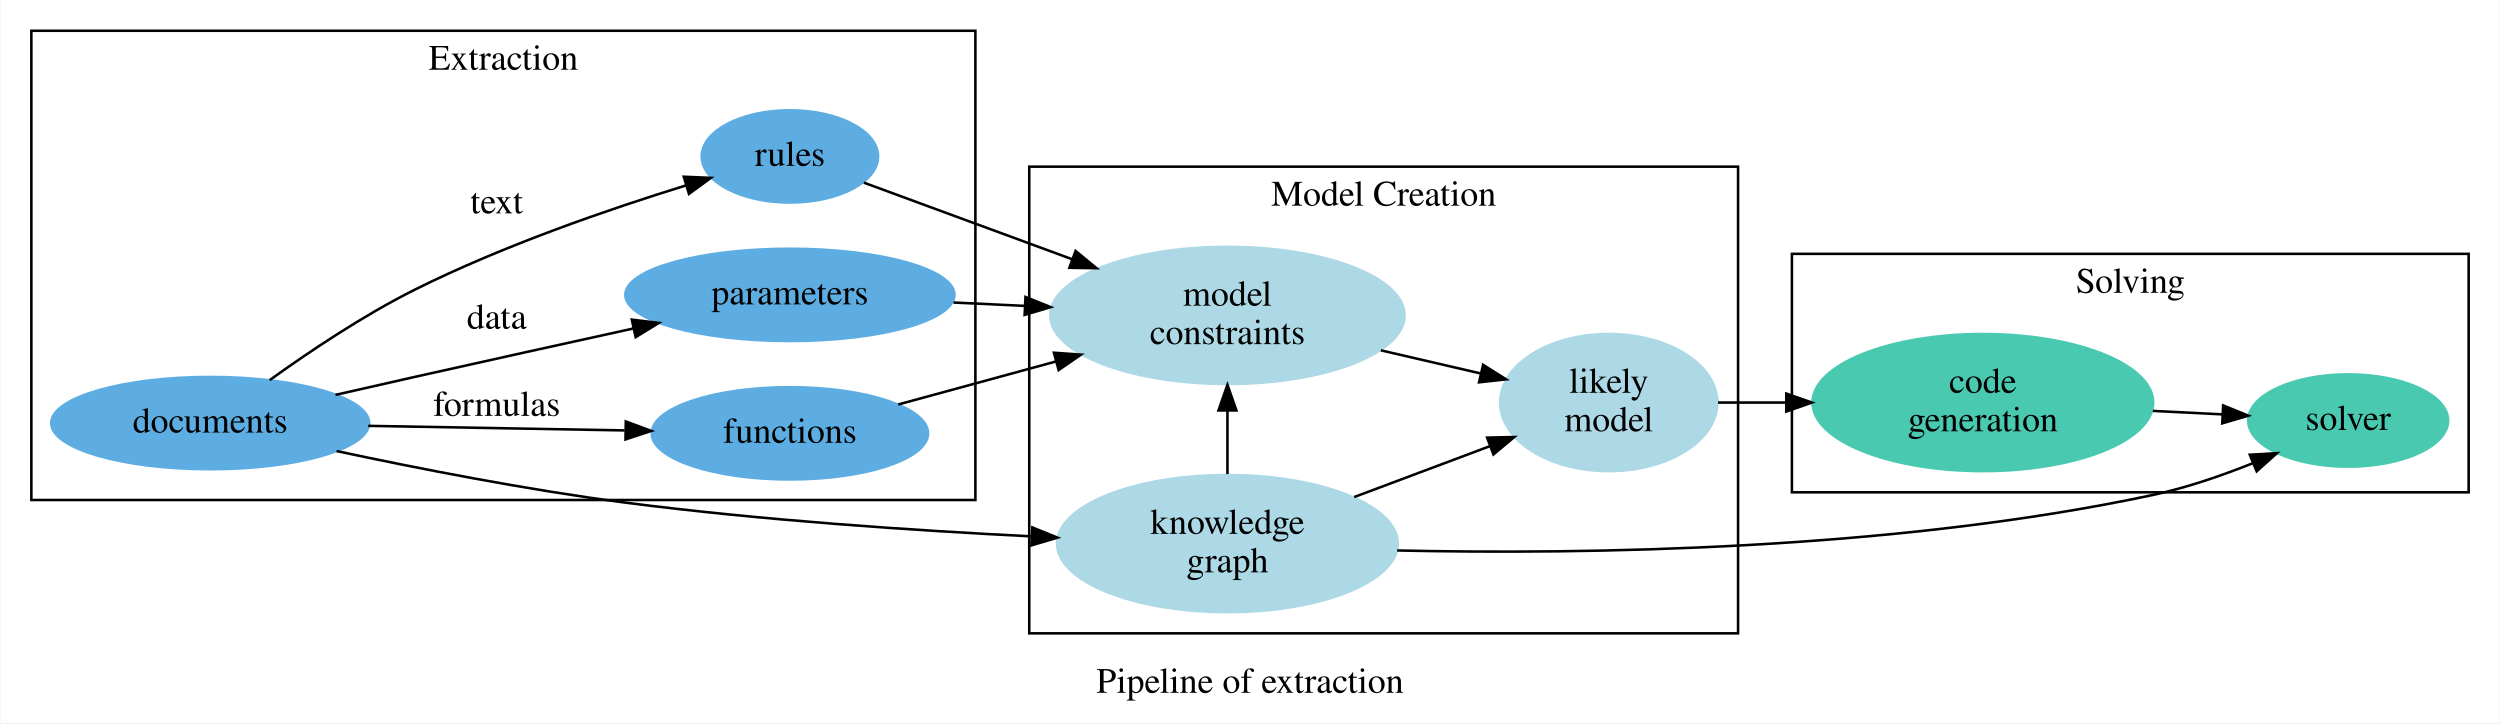
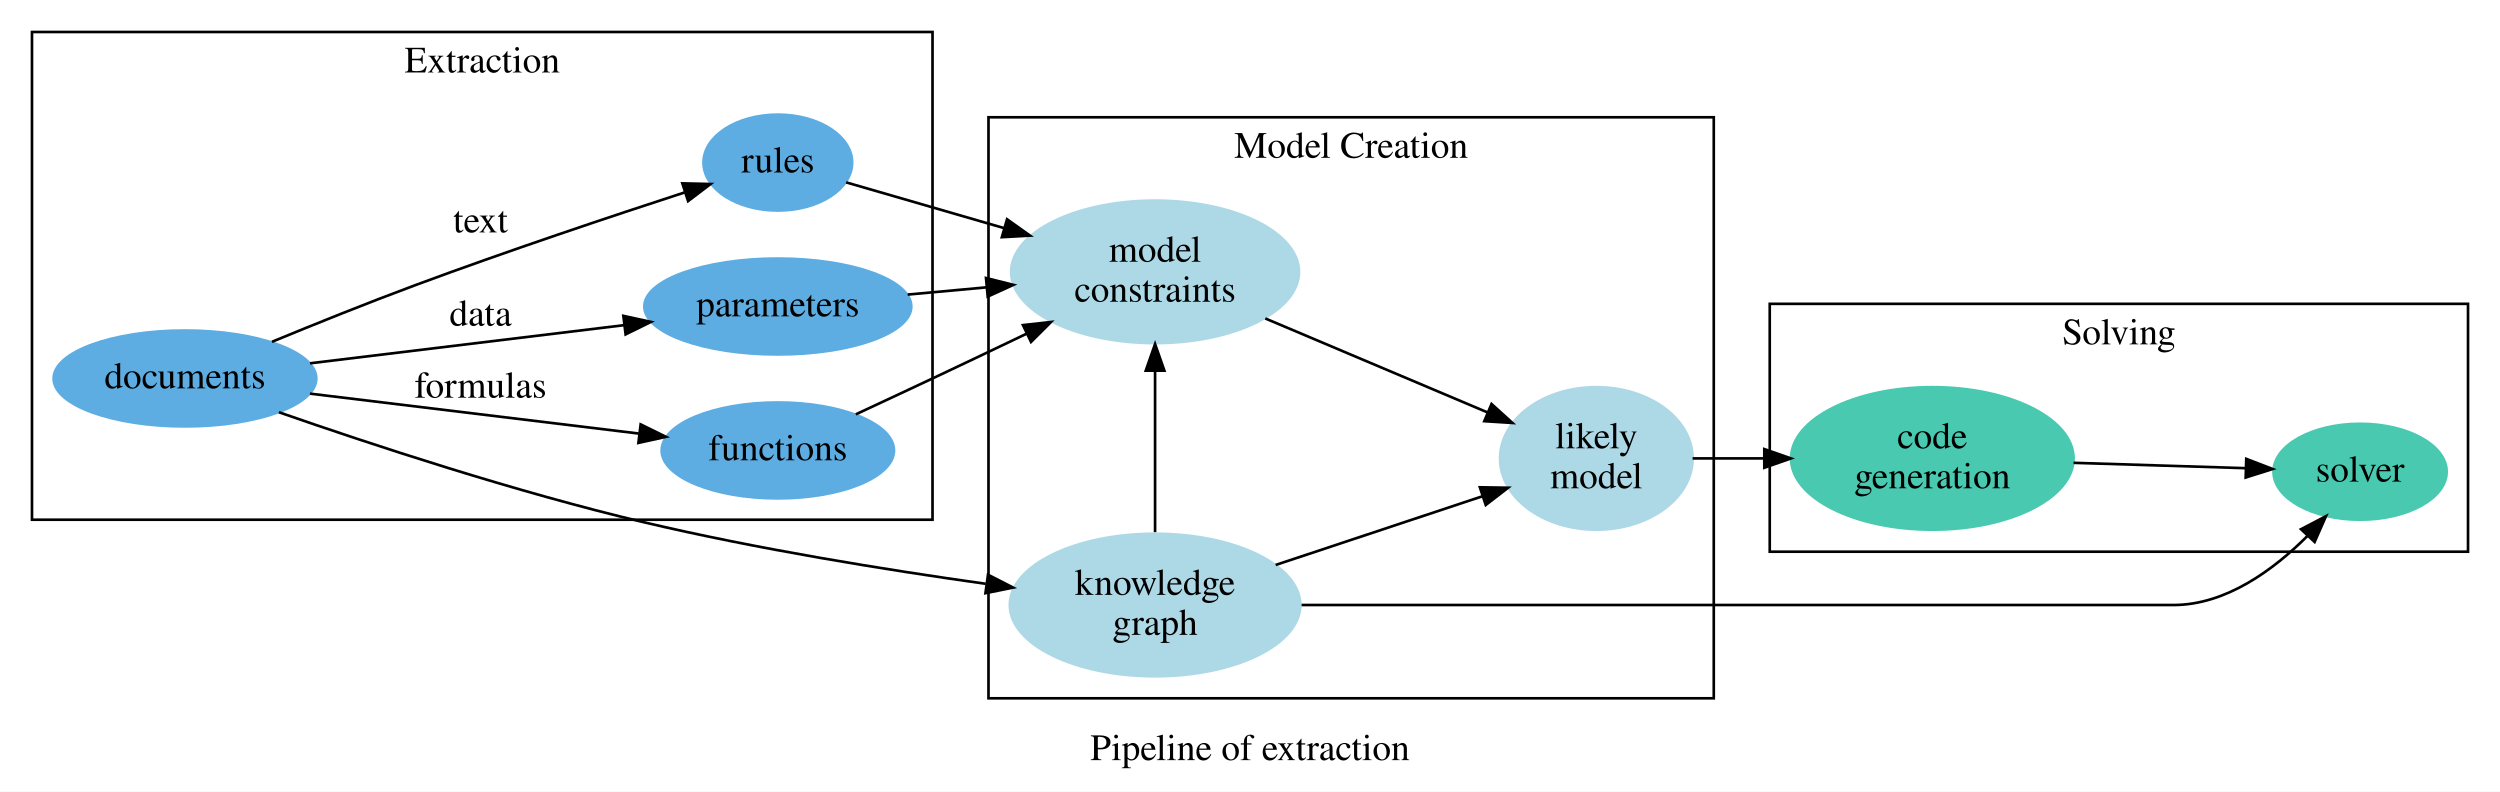
- <svg xmlns="http://www.w3.org/2000/svg" width="975pt" height="282pt" viewBox="0.00 0.00 974.55 282.00">
-   <g id="graph0" class="graph" transform="scale(1 1) rotate(0) translate(4 278)">
-     <polygon fill="white" stroke="none" points="-4,4 -4,-278 970.553,-278 970.553,4 -4,4" />
-     <text text-anchor="middle" x="483.276" y="-7.8" font-family="Times,serif" font-size="14.00">Pipeline of extraction</text>
+ <svg xmlns="http://www.w3.org/2000/svg" width="938pt" height="297pt" viewBox="0.00 0.00 938.00 297.00">
+   <g id="graph0" class="graph" transform="scale(1 1) rotate(0) translate(4 293)">
+     <polygon fill="#ffffff" stroke="transparent" points="-4,4 -4,-293 934.001,-293 934.001,4 -4,4" />
+     <text text-anchor="middle" x="465.001" y="-7.8" font-family="Times,serif" font-size="14.00" fill="#000000">Pipeline of extraction</text>
    <g id="clust2" class="cluster">
-       <polygon fill="none" stroke="black" points="8,-83 8,-266 376.178,-266 376.178,-83 8,-83" />
-       <text text-anchor="middle" x="192.089" y="-250.8" font-family="Times,serif" font-size="14.00">Extraction</text>
+       <polygon fill="none" stroke="#000000" points="8,-98 8,-281 345.882,-281 345.882,-98 8,-98" />
+       <text text-anchor="middle" x="176.941" y="-265.8" font-family="Times,serif" font-size="14.00" fill="#000000">Extraction</text>
    </g>
    <g id="clust3" class="cluster">
-       <polygon fill="none" stroke="black" points="397.178,-31 397.178,-213 673.623,-213 673.623,-31 397.178,-31" />
-       <text text-anchor="middle" x="535.4" y="-197.8" font-family="Times,serif" font-size="14.00">Model Creation</text>
+       <polygon fill="none" stroke="#000000" points="366.882,-31 366.882,-249 639.007,-249 639.007,-31 366.882,-31" />
+       <text text-anchor="middle" x="502.945" y="-233.8" font-family="Times,serif" font-size="14.00" fill="#000000">Model Creation</text>
    </g>
    <g id="clust5" class="cluster">
-       <polygon fill="none" stroke="black" points="694.623,-86 694.623,-179 958.553,-179 958.553,-86 694.623,-86" />
-       <text text-anchor="middle" x="826.588" y="-163.8" font-family="Times,serif" font-size="14.00">Solving</text>
+       <polygon fill="none" stroke="#000000" points="660.007,-86 660.007,-179 922.001,-179 922.001,-86 660.007,-86" />
+       <text text-anchor="middle" x="791.004" y="-163.8" font-family="Times,serif" font-size="14.00" fill="#000000">Solving</text>
    </g>
    <g id="node1" class="node">
-       <ellipse fill="#5dade2" stroke="#5dade2" cx="303.833" cy="-217" rx="34.394" ry="18" />
-       <text text-anchor="middle" x="303.833" y="-213.3" font-family="Times,serif" font-size="14.00">rules</text>
+       <ellipse fill="#5dade2" stroke="#5dade2" cx="287.837" cy="-232" rx="27.895" ry="18" />
+       <text text-anchor="middle" x="287.837" y="-228.3" font-family="Times,serif" font-size="14.00" fill="#000000">rules</text>
    </g>
    <g id="node6" class="node">
-       <ellipse fill="lightblue" stroke="lightblue" cx="474.474" cy="-155" rx="69.094" ry="26.741" />
-       <text text-anchor="middle" x="474.474" y="-158.8" font-family="Times,serif" font-size="14.00">model</text>
-       <text text-anchor="middle" x="474.474" y="-143.8" font-family="Times,serif" font-size="14.00">constraints</text>
+       <ellipse fill="#add8e6" stroke="#add8e6" cx="429.382" cy="-191" rx="54" ry="26.741" />
+       <text text-anchor="middle" x="429.382" y="-194.8" font-family="Times,serif" font-size="14.00" fill="#000000">model</text>
+       <text text-anchor="middle" x="429.382" y="-179.8" font-family="Times,serif" font-size="14.00" fill="#000000">constraints</text>
    </g>
    <g id="edge9" class="edge">
-       <path fill="none" stroke="black" d="M332.681,-206.762C354.69,-198.67 386.2,-187.086 413.832,-176.927" />
-       <polygon fill="black" stroke="black" points="415.244,-180.137 423.422,-173.401 412.828,-173.567 415.244,-180.137" />
+       <path fill="none" stroke="#000000" d="M313.47,-224.575C330.044,-219.774 352.288,-213.331 372.857,-207.373" />
+       <polygon fill="#000000" stroke="#000000" points="373.843,-210.731 382.475,-204.587 371.896,-204.008 373.843,-210.731" />
    </g>
    <g id="node2" class="node">
-       <ellipse fill="#5dade2" stroke="#5dade2" cx="303.833" cy="-163" rx="64.189" ry="18" />
-       <text text-anchor="middle" x="303.833" y="-159.3" font-family="Times,serif" font-size="14.00">parameters</text>
+       <ellipse fill="#5dade2" stroke="#5dade2" cx="287.837" cy="-178" rx="50.091" ry="18" />
+       <text text-anchor="middle" x="287.837" y="-174.3" font-family="Times,serif" font-size="14.00" fill="#000000">parameters</text>
    </g>
    <g id="edge10" class="edge">
-       <path fill="none" stroke="black" d="M367.629,-160.021C376.707,-159.59 386.141,-159.143 395.472,-158.7" />
-       <polygon fill="black" stroke="black" points="395.712,-162.193 405.535,-158.223 395.38,-155.201 395.712,-162.193" />
+       <path fill="none" stroke="#000000" d="M336.549,-182.474C346.045,-183.346 356.13,-184.272 366.02,-185.181" />
+       <polygon fill="#000000" stroke="#000000" points="365.945,-188.688 376.223,-186.118 366.585,-181.718 365.945,-188.688" />
    </g>
    <g id="node3" class="node">
-       <ellipse fill="#5dade2" stroke="#5dade2" cx="303.833" cy="-109" rx="53.891" ry="18" />
-       <text text-anchor="middle" x="303.833" y="-105.3" font-family="Times,serif" font-size="14.00">functions</text>
+       <ellipse fill="#5dade2" stroke="#5dade2" cx="287.837" cy="-124" rx="43.592" ry="18" />
+       <text text-anchor="middle" x="287.837" y="-120.3" font-family="Times,serif" font-size="14.00" fill="#000000">functions</text>
    </g>
    <g id="edge11" class="edge">
-       <path fill="none" stroke="black" d="M346.088,-120.253C364.607,-125.304 386.915,-131.389 407.653,-137.046" />
-       <polygon fill="black" stroke="black" points="406.798,-140.441 417.367,-139.696 408.64,-133.687 406.798,-140.441" />
+       <path fill="none" stroke="#000000" d="M317.099,-137.532C326.319,-141.818 336.535,-146.588 345.882,-151 357.352,-156.415 369.684,-162.291 381.257,-167.831" />
+       <polygon fill="#000000" stroke="#000000" points="379.814,-171.021 390.345,-172.186 382.839,-164.708 379.814,-171.021" />
    </g>
    <g id="node4" class="node">
-       <ellipse fill="#5dade2" stroke="#5dade2" cx="77.745" cy="-113" rx="61.99" ry="18" />
-       <text text-anchor="middle" x="77.745" y="-109.3" font-family="Times,serif" font-size="14.00">documents</text>
+       <ellipse fill="#5dade2" stroke="#5dade2" cx="65.396" cy="-151" rx="49.291" ry="18" />
+       <text text-anchor="middle" x="65.396" y="-147.3" font-family="Times,serif" font-size="14.00" fill="#000000">documents</text>
    </g>
    <g id="edge1" class="edge">
-       <path fill="none" stroke="black" d="M100.957,-129.756C116.273,-140.777 137.414,-154.963 157.489,-165 191.947,-182.227 233.536,-196.503 263.382,-205.711" />
-       <polygon fill="black" stroke="black" points="262.44,-209.083 273.026,-208.636 264.472,-202.384 262.44,-209.083" />
-       <text text-anchor="middle" x="189.489" y="-194.8" font-family="Times,serif" font-size="14.00">text</text>
+       <path fill="none" stroke="#000000" d="M98.039,-164.753C114.134,-171.398 133.889,-179.354 151.791,-186 185.932,-198.675 225.401,-211.861 253.006,-220.849" />
+       <polygon fill="#000000" stroke="#000000" points="252.015,-224.207 262.607,-223.961 254.173,-217.548 252.015,-224.207" />
+       <text text-anchor="middle" x="176.291" y="-205.8" font-family="Times,serif" font-size="14.00" fill="#000000">text</text>
    </g>
    <g id="edge2" class="edge">
-       <path fill="none" stroke="black" d="M126.619,-124.008C136.805,-126.332 147.5,-128.759 157.489,-131 185.545,-137.295 216.673,-144.164 242.902,-149.918" />
-       <polygon fill="black" stroke="black" points="242.181,-153.343 252.698,-152.066 243.68,-146.506 242.181,-153.343" />
-       <text text-anchor="middle" x="189.489" y="-149.8" font-family="Times,serif" font-size="14.00">data</text>
+       <path fill="none" stroke="#000000" d="M112.298,-156.693C146.668,-160.865 193.525,-166.552 230.182,-171.002" />
+       <polygon fill="#000000" stroke="#000000" points="229.883,-174.491 240.232,-172.222 230.727,-167.542 229.883,-174.491" />
+       <text text-anchor="middle" x="176.291" y="-170.8" font-family="Times,serif" font-size="14.00" fill="#000000">data</text>
    </g>
    <g id="edge3" class="edge">
-       <path fill="none" stroke="black" d="M139.386,-111.918C170.363,-111.365 208.032,-110.692 239.398,-110.132" />
-       <polygon fill="black" stroke="black" points="239.838,-113.625 249.774,-109.947 239.713,-106.626 239.838,-113.625" />
-       <text text-anchor="middle" x="189.489" y="-115.8" font-family="Times,serif" font-size="14.00">formulas</text>
+       <path fill="none" stroke="#000000" d="M112.298,-145.307C148.416,-140.923 198.322,-134.865 235.692,-130.329" />
+       <polygon fill="#000000" stroke="#000000" points="236.373,-133.773 245.878,-129.093 235.529,-126.823 236.373,-133.773" />
+       <text text-anchor="middle" x="176.291" y="-143.8" font-family="Times,serif" font-size="14.00" fill="#000000">formulas</text>
    </g>
    <g id="node5" class="node">
-       <ellipse fill="lightblue" stroke="lightblue" cx="474.474" cy="-66" rx="66.436" ry="26.741" />
-       <text text-anchor="middle" x="474.474" y="-69.8" font-family="Times,serif" font-size="14.00">knowledge</text>
-       <text text-anchor="middle" x="474.474" y="-54.8" font-family="Times,serif" font-size="14.00">graph</text>
+       <ellipse fill="#add8e6" stroke="#add8e6" cx="429.382" cy="-66" rx="54.5" ry="26.741" />
+       <text text-anchor="middle" x="429.382" y="-69.8" font-family="Times,serif" font-size="14.00" fill="#000000">knowledge</text>
+       <text text-anchor="middle" x="429.382" y="-54.8" font-family="Times,serif" font-size="14.00" fill="#000000">graph</text>
    </g>
    <g id="edge8" class="edge">
-       <path fill="none" stroke="black" d="M127.03,-102.088C158.82,-95.301 201.441,-86.951 239.489,-82 292.23,-75.137 352.066,-71.112 398.027,-68.816" />
-       <polygon fill="black" stroke="black" points="398.388,-72.303 408.208,-68.324 398.05,-65.311 398.388,-72.303" />
+       <path fill="none" stroke="#000000" d="M100.642,-138.327C135.198,-126.293 189.564,-108.393 237.791,-97 280.055,-87.016 328.324,-79.227 365.84,-73.954" />
+       <polygon fill="#000000" stroke="#000000" points="366.695,-77.37 376.122,-72.534 365.737,-70.436 366.695,-77.37" />
    </g>
    <g id="edge5" class="edge">
-       <path fill="none" stroke="black" d="M474.474,-93.117C474.474,-101.366 474.474,-109.615 474.474,-117.864" />
-       <polygon fill="black" stroke="black" points="470.974,-117.926 474.474,-127.926 477.974,-117.926 470.974,-117.926" />
+       <path fill="none" stroke="#000000" d="M429.382,-93.344C429.382,-113.468 429.382,-133.592 429.382,-153.716" />
+       <polygon fill="#000000" stroke="#000000" points="425.882,-153.916 429.382,-163.916 432.882,-153.916 425.882,-153.916" />
    </g>
    <g id="node7" class="node">
-       <ellipse fill="lightblue" stroke="lightblue" cx="623.197" cy="-121" rx="42.353" ry="26.741" />
-       <text text-anchor="middle" x="623.197" y="-124.8" font-family="Times,serif" font-size="14.00">likely</text>
-       <text text-anchor="middle" x="623.197" y="-109.8" font-family="Times,serif" font-size="14.00">model</text>
+       <ellipse fill="#add8e6" stroke="#add8e6" cx="594.945" cy="-121" rx="36.125" ry="26.741" />
+       <text text-anchor="middle" x="594.945" y="-124.8" font-family="Times,serif" font-size="14.00" fill="#000000">likely</text>
+       <text text-anchor="middle" x="594.945" y="-109.8" font-family="Times,serif" font-size="14.00" fill="#000000">model</text>
    </g>
    <g id="edge4" class="edge">
-       <path fill="none" stroke="black" d="M523.923,-84.162C540.949,-90.544 560.006,-97.687 576.773,-103.973" />
-       <polygon fill="black" stroke="black" points="575.756,-107.329 586.349,-107.562 578.213,-100.775 575.756,-107.329" />
+       <path fill="none" stroke="#000000" d="M474.623,-81.029C498.75,-89.044 528.275,-98.852 552.039,-106.747" />
+       <polygon fill="#000000" stroke="#000000" points="551.245,-110.171 561.839,-110.002 553.452,-103.528 551.245,-110.171" />
    </g>
    <g id="node9" class="node">
-       <ellipse fill="#48c9b0" stroke="#48c9b0" cx="911.556" cy="-114" rx="38.993" ry="18" />
-       <text text-anchor="middle" x="911.556" y="-110.3" font-family="Times,serif" font-size="14.00">solver</text>
+       <ellipse fill="#48c9b0" stroke="#48c9b0" cx="881.504" cy="-116" rx="32.494" ry="18" />
+       <text text-anchor="middle" x="881.504" y="-112.3" font-family="Times,serif" font-size="14.00" fill="#000000">solver</text>
    </g>
    <g id="edge12" class="edge">
-       <path fill="none" stroke="black" d="M540.676,-63.315C613.434,-61.728 734.248,-63.317 835.559,-85 848.593,-87.789 862.336,-92.532 874.447,-97.383" />
-       <polygon fill="black" stroke="black" points="873.187,-100.65 883.765,-101.261 875.877,-94.187 873.187,-100.65" />
+       <path fill="none" stroke="#000000" d="M484.355,-66C496.547,-66 509.403,-66 521.382,-66 521.382,-66 521.382,-66 811.507,-66 831.107,-66 849.008,-79.141 861.8,-91.95" />
+       <polygon fill="#000000" stroke="#000000" points="859.331,-94.434 868.716,-99.351 864.446,-89.654 859.331,-94.434" />
    </g>
    <g id="edge6" class="edge">
-       <path fill="none" stroke="black" d="M534.306,-141.367C547.266,-138.364 560.855,-135.215 573.368,-132.315" />
-       <polygon fill="black" stroke="black" points="574.188,-135.718 583.14,-130.051 572.608,-128.899 574.188,-135.718" />
+       <path fill="none" stroke="#000000" d="M470.734,-173.517C496.212,-162.744 528.745,-148.989 554.125,-138.259" />
+       <polygon fill="#000000" stroke="#000000" points="555.624,-141.425 563.472,-134.307 552.898,-134.977 555.624,-141.425" />
    </g>
    <g id="node8" class="node">
-       <ellipse fill="#48c9b0" stroke="#48c9b0" cx="769.091" cy="-121" rx="66.436" ry="26.741" />
-       <text text-anchor="middle" x="769.091" y="-124.8" font-family="Times,serif" font-size="14.00">code</text>
-       <text text-anchor="middle" x="769.091" y="-109.8" font-family="Times,serif" font-size="14.00">generation</text>
+       <ellipse fill="#48c9b0" stroke="#48c9b0" cx="721.007" cy="-121" rx="53" ry="26.741" />
+       <text text-anchor="middle" x="721.007" y="-124.8" font-family="Times,serif" font-size="14.00" fill="#000000">code</text>
+       <text text-anchor="middle" x="721.007" y="-109.8" font-family="Times,serif" font-size="14.00" fill="#000000">generation</text>
    </g>
    <g id="edge13" class="edge">
-       <path fill="none" stroke="black" d="M665.817,-121C674.14,-121 683.125,-121 692.193,-121" />
-       <polygon fill="black" stroke="black" points="692.437,-124.5 702.437,-121 692.437,-117.5 692.437,-124.5" />
+       <path fill="none" stroke="#000000" d="M631.069,-121C639.421,-121 648.55,-121 657.686,-121" />
+       <polygon fill="#000000" stroke="#000000" points="657.964,-124.5 667.964,-121 657.963,-117.5 657.964,-124.5" />
    </g>
    <g id="edge7" class="edge">
-       <path fill="none" stroke="black" d="M835.389,-117.746C844.555,-117.289 853.834,-116.827 862.596,-116.39" />
-       <polygon fill="black" stroke="black" points="862.795,-119.885 872.608,-115.891 862.446,-112.893 862.795,-119.885" />
+       <path fill="none" stroke="#000000" d="M774.005,-119.349C794.998,-118.695 818.815,-117.953 838.686,-117.334" />
+       <polygon fill="#000000" stroke="#000000" points="838.796,-120.832 848.682,-117.022 838.578,-113.836 838.796,-120.832" />
    </g>
  </g>
</svg>
